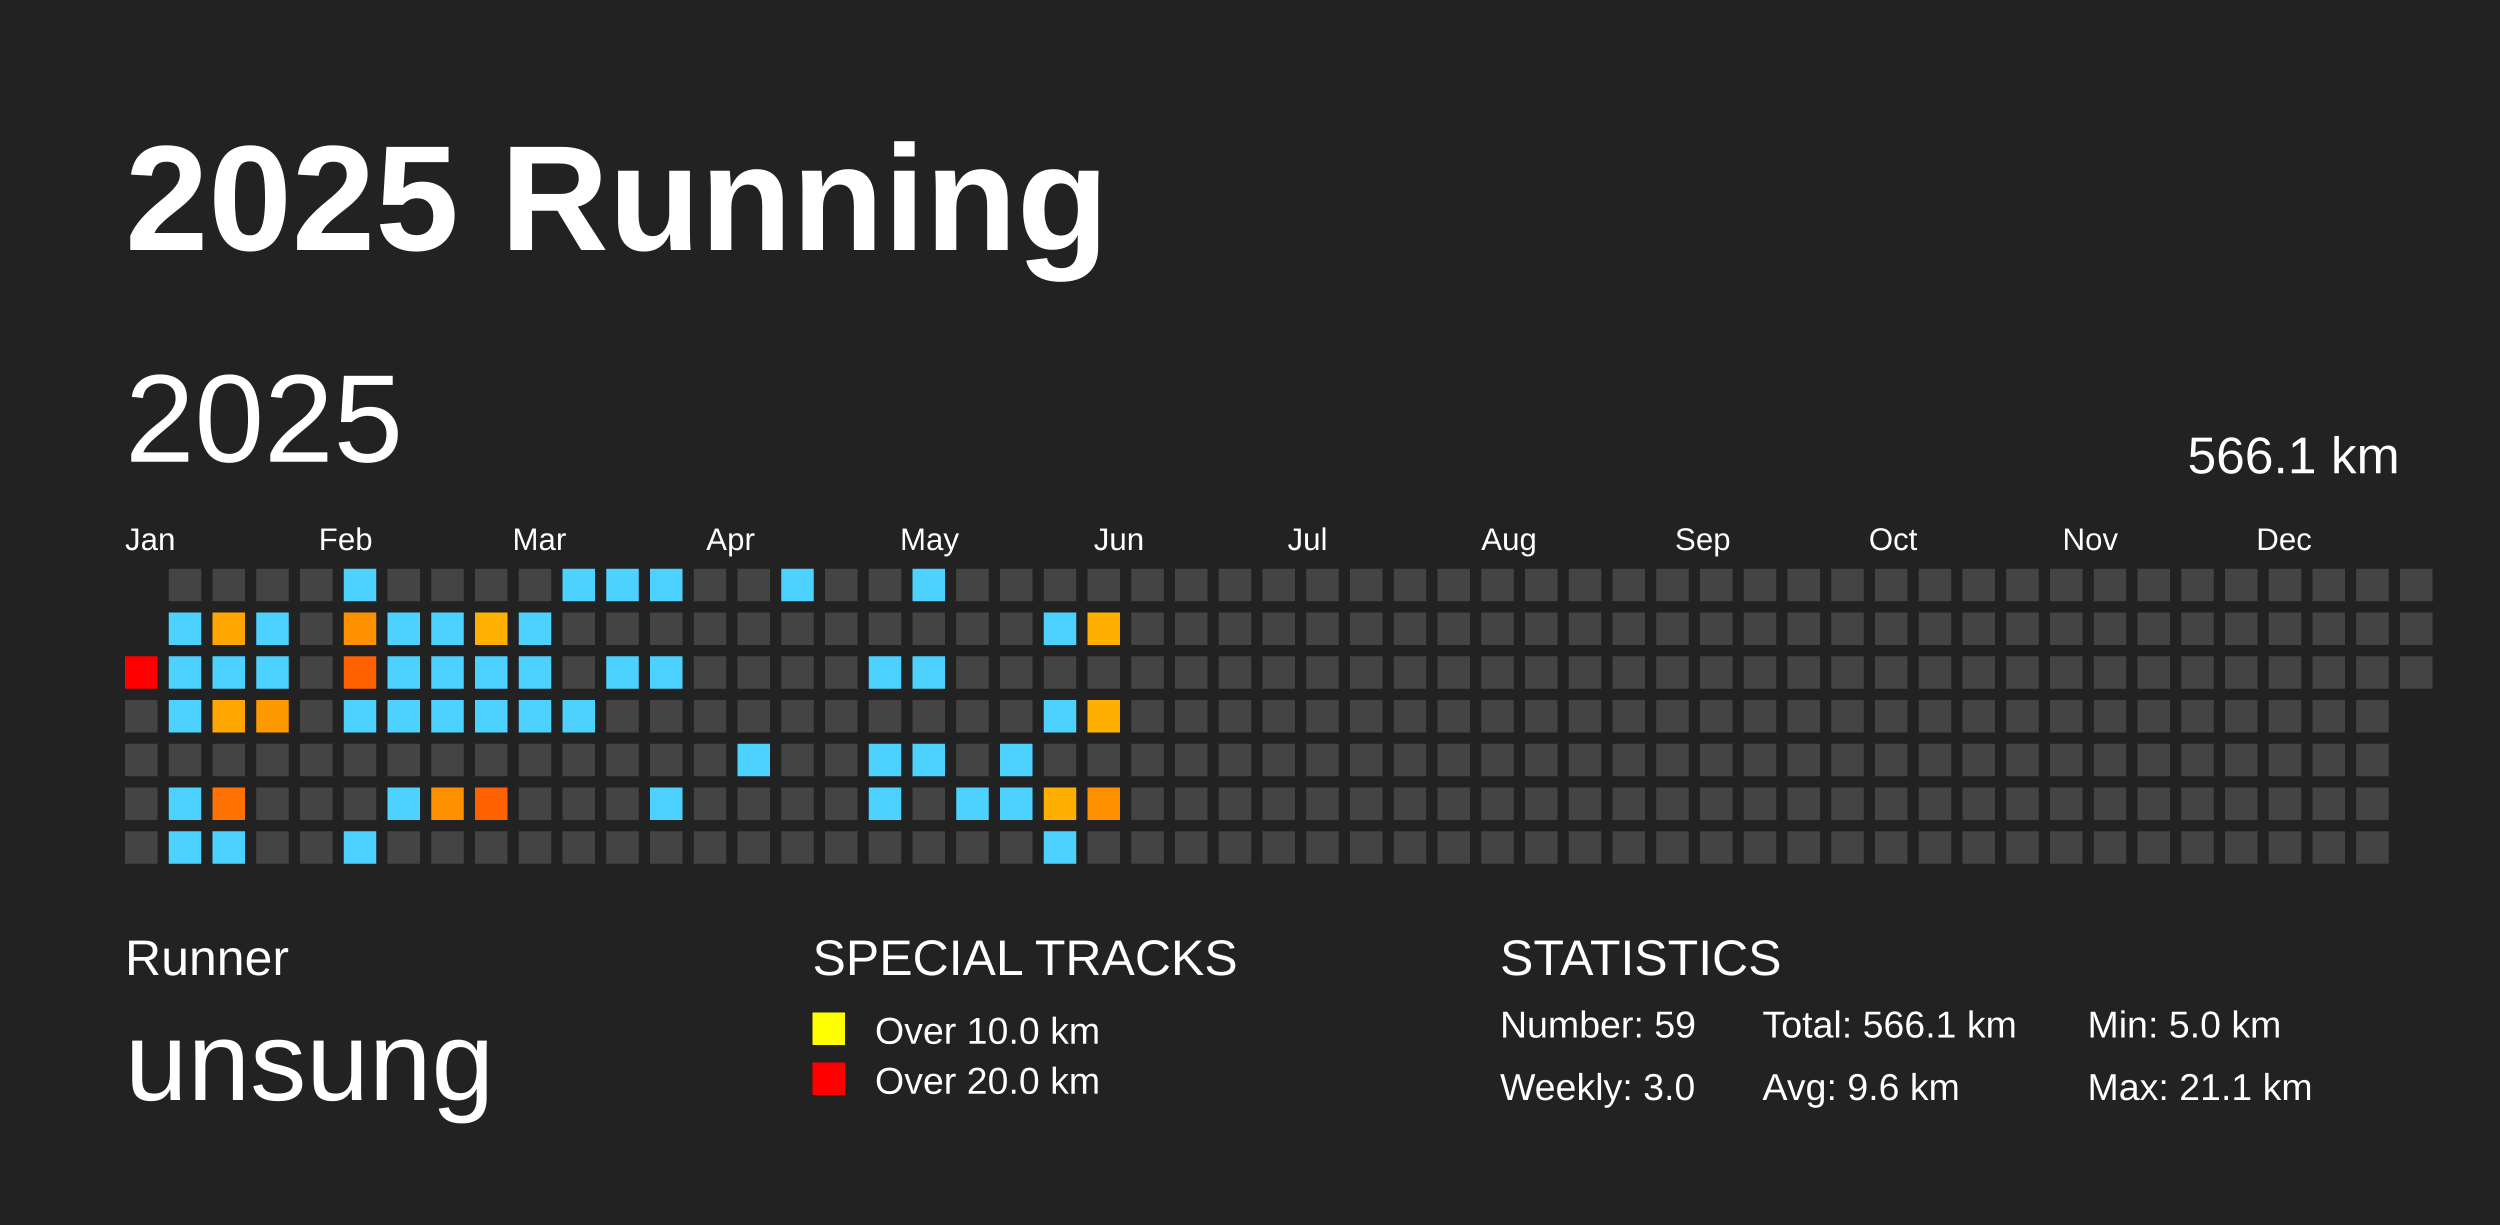
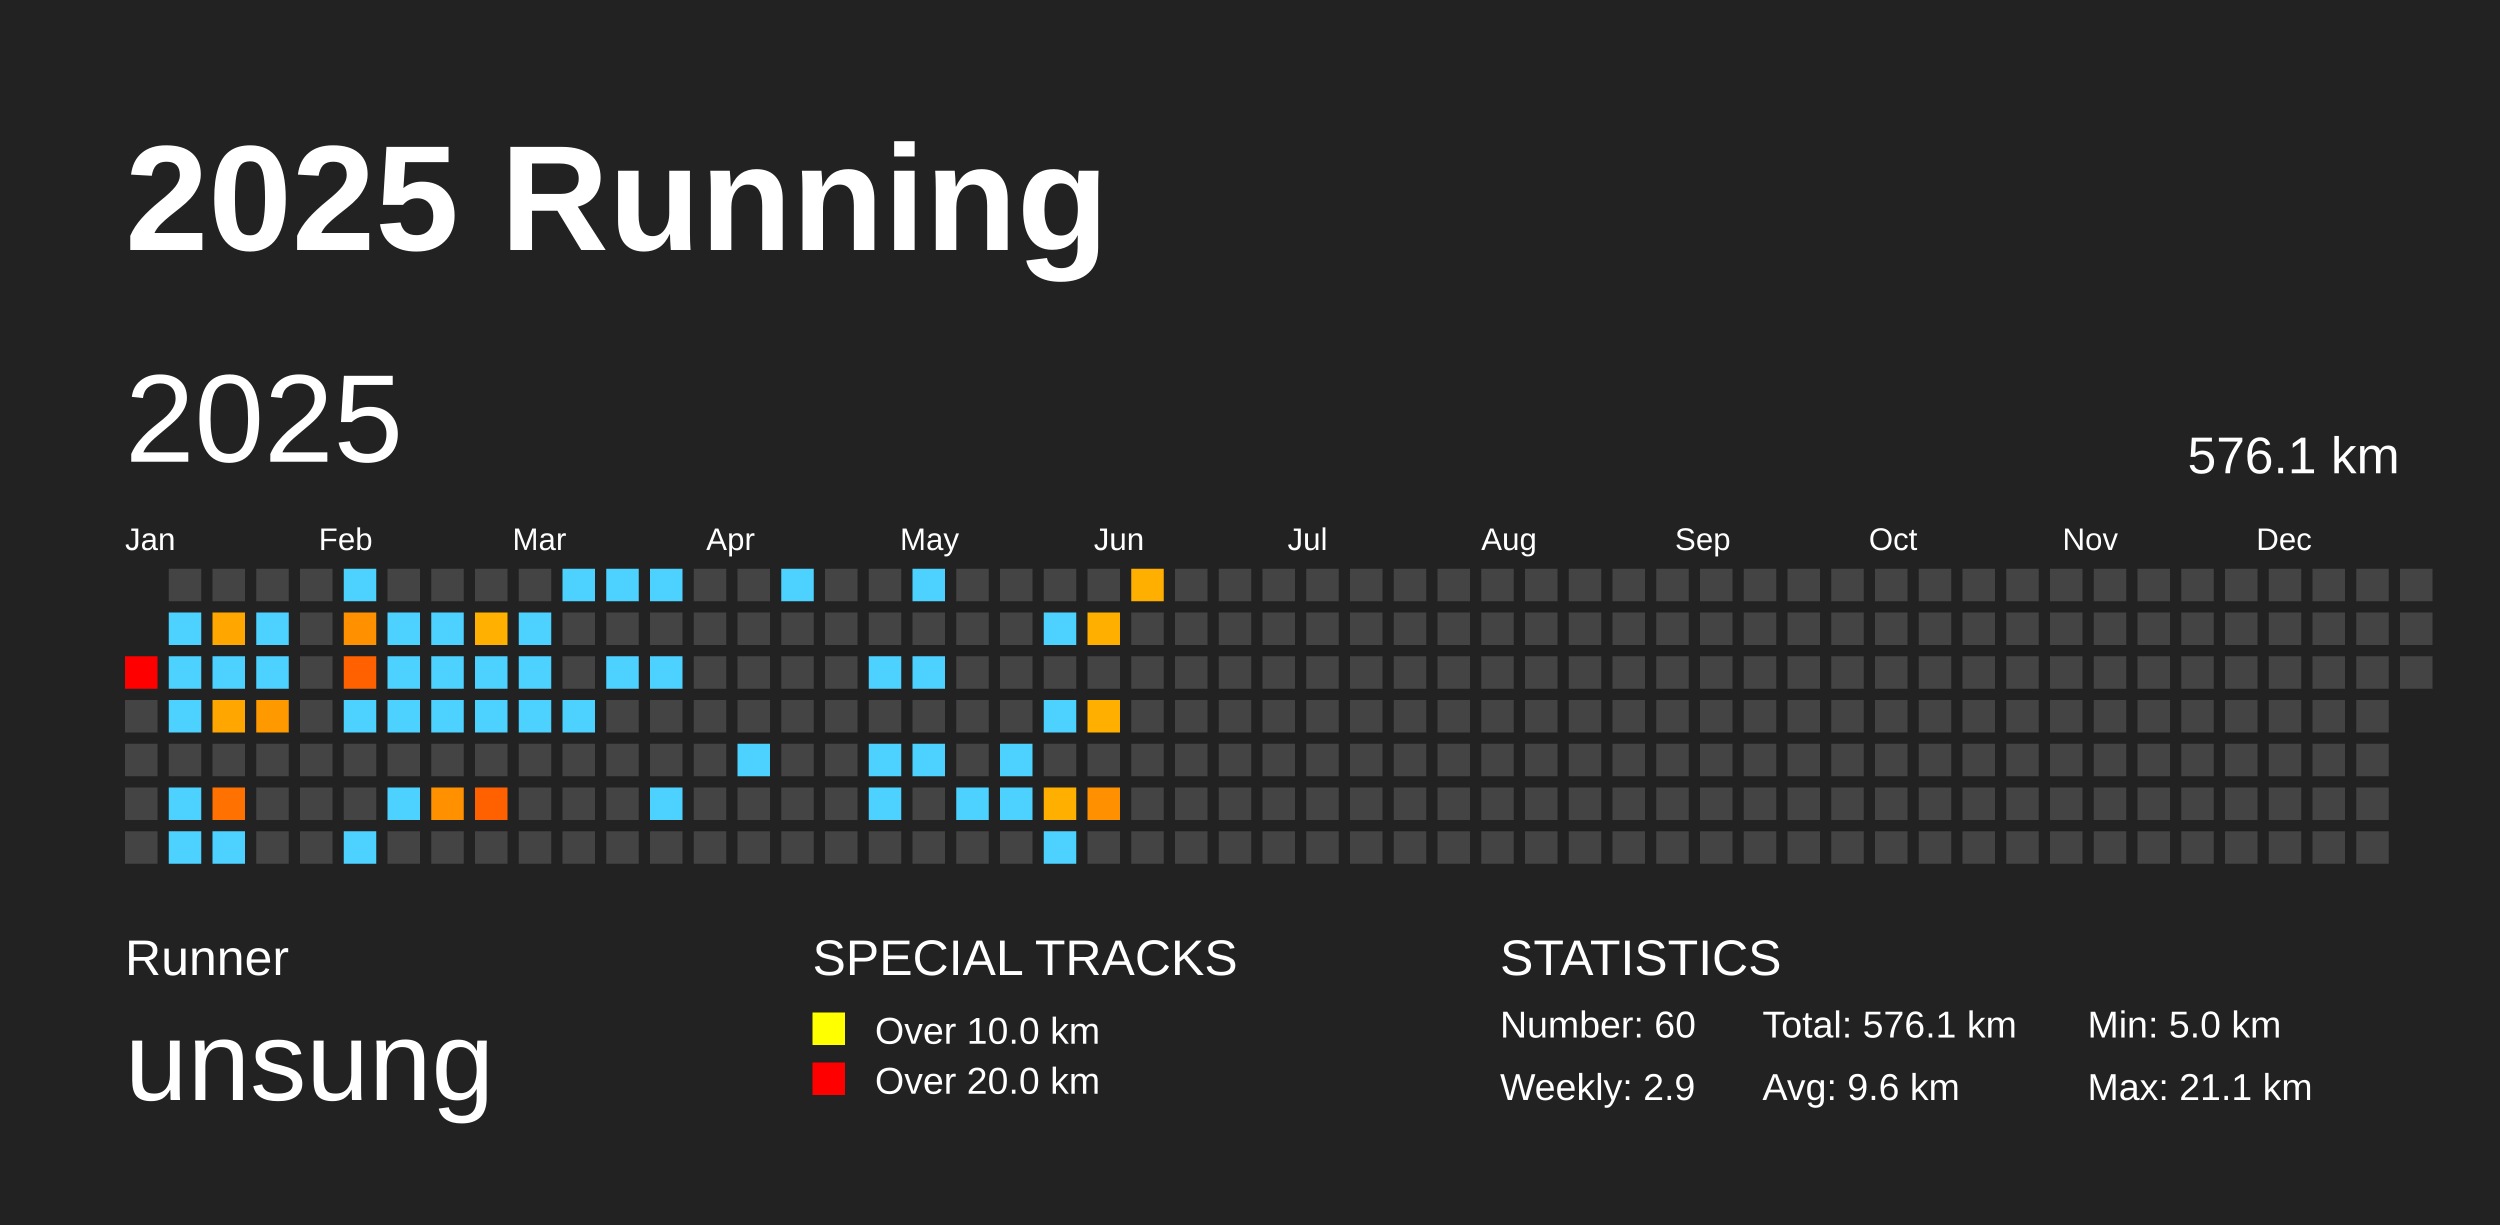
<svg xmlns="http://www.w3.org/2000/svg" baseProfile="full" height="98mm" version="1.1" viewBox="0,0,200,98" width="200mm">
  <defs />
  <rect fill="#222222" height="98" width="200" x="0" y="0" />
  <text fill="#FFFFFF" style="font-size:12px; font-family:Arial; font-weight:bold;" x="10" y="20">2025 Running</text>
  <text fill="#FFFFFF" style="font-size:4px; font-family:Arial" x="10" y="78">Runner</text>
  <text fill="#FFFFFF" style="font-size:9px; font-family:Arial" x="10" y="88">unsung</text>
  <text fill="#FFFFFF" style="font-size:4px; font-family:Arial" x="65" y="78">SPECIAL TRACKS</text>
  <rect fill="yellow" height="2.6" width="2.6" x="65" y="81" />
  <text fill="#FFFFFF" style="font-size:3px; font-family:Arial" x="70" y="83.5">Over 10.0 km</text>
  <rect fill="red" height="2.6" width="2.6" x="65" y="85" />
  <text fill="#FFFFFF" style="font-size:3px; font-family:Arial" x="70" y="87.5">Over 20.0 km</text>
  <text fill="#FFFFFF" style="font-size:4px; font-family:Arial" x="120" y="78">STATISTICS</text>
-   <text fill="#FFFFFF" style="font-size:3px; font-family:Arial" x="120" y="83">Number: 59</text>
-   <text fill="#FFFFFF" style="font-size:3px; font-family:Arial" x="120" y="88">Weekly: 3.0</text>
-   <text fill="#FFFFFF" style="font-size:3px; font-family:Arial" x="141" y="83">Total: 566.1 km</text>
+   <text fill="#FFFFFF" style="font-size:3px; font-family:Arial" x="120" y="83">Number: 60</text>
+   <text fill="#FFFFFF" style="font-size:3px; font-family:Arial" x="120" y="88">Weekly: 2.9</text>
+   <text fill="#FFFFFF" style="font-size:3px; font-family:Arial" x="141" y="83">Total: 576.1 km</text>
  <text fill="#FFFFFF" style="font-size:3px; font-family:Arial" x="141" y="88">Avg: 9.6 km</text>
  <text fill="#FFFFFF" style="font-size:3px; font-family:Arial" x="167" y="83">Min: 5.0 km</text>
  <text fill="#FFFFFF" style="font-size:3px; font-family:Arial" x="167" y="88">Max: 21.1 km</text>
  <text dominant-baseline="hanging" fill="#FFFFFF" style="font-size:10.0px; font-family:Arial;" x="10" y="30">2025</text>
-   <text dominant-baseline="hanging" fill="#FFFFFF" style="font-size:4.125px; font-family:Arial;" x="175" y="35">566.1 km</text>
+   <text dominant-baseline="hanging" fill="#FFFFFF" style="font-size:4.125px; font-family:Arial;" x="175" y="35">576.1 km</text>
  <text fill="#FFFFFF" style="font-size:2.5px; font-family:Arial" x="10.0" y="44">Jan</text>
  <text fill="#FFFFFF" style="font-size:2.5px; font-family:Arial" x="25.5" y="44">Feb</text>
  <text fill="#FFFFFF" style="font-size:2.5px; font-family:Arial" x="41.0" y="44">Mar</text>
  <text fill="#FFFFFF" style="font-size:2.5px; font-family:Arial" x="56.5" y="44">Apr</text>
  <text fill="#FFFFFF" style="font-size:2.5px; font-family:Arial" x="72.0" y="44">May</text>
  <text fill="#FFFFFF" style="font-size:2.5px; font-family:Arial" x="87.5" y="44">Jun</text>
  <text fill="#FFFFFF" style="font-size:2.5px; font-family:Arial" x="103.0" y="44">Jul</text>
  <text fill="#FFFFFF" style="font-size:2.5px; font-family:Arial" x="118.5" y="44">Aug</text>
  <text fill="#FFFFFF" style="font-size:2.5px; font-family:Arial" x="134.0" y="44">Sep</text>
  <text fill="#FFFFFF" style="font-size:2.5px; font-family:Arial" x="149.5" y="44">Oct</text>
  <text fill="#FFFFFF" style="font-size:2.5px; font-family:Arial" x="165.0" y="44">Nov</text>
  <text fill="#FFFFFF" style="font-size:2.5px; font-family:Arial" x="180.5" y="44">Dec</text>
  <rect fill="red" height="2.6" width="2.6" x="10.0" y="52.5" />
  <rect fill="#444444" height="2.6" width="2.6" x="10.0" y="56.0" />
  <rect fill="#444444" height="2.6" width="2.6" x="10.0" y="59.5" />
  <rect fill="#444444" height="2.6" width="2.6" x="10.0" y="63.0" />
  <rect fill="#444444" height="2.6" width="2.6" x="10.0" y="66.5" />
  <rect fill="#444444" height="2.6" width="2.6" x="13.5" y="45.5" />
  <rect fill="#4dd2ff" height="2.6" width="2.6" x="13.5" y="49.0" />
  <rect fill="#4dd2ff" height="2.6" width="2.6" x="13.5" y="52.5" />
  <rect fill="#4dd2ff" height="2.6" width="2.6" x="13.5" y="56.0" />
  <rect fill="#444444" height="2.6" width="2.6" x="13.5" y="59.5" />
  <rect fill="#4dd2ff" height="2.6" width="2.6" x="13.5" y="63.0" />
  <rect fill="#4dd2ff" height="2.6" width="2.6" x="13.5" y="66.5" />
  <rect fill="#444444" height="2.6" width="2.6" x="17.0" y="45.5" />
  <rect fill="#ffa700" height="2.6" width="2.6" x="17.0" y="49.0" />
  <rect fill="#4dd2ff" height="2.6" width="2.6" x="17.0" y="52.5" />
  <rect fill="#ffa700" height="2.6" width="2.6" x="17.0" y="56.0" />
  <rect fill="#444444" height="2.6" width="2.6" x="17.0" y="59.5" />
  <rect fill="#ff7100" height="2.6" width="2.6" x="17.0" y="63.0" />
  <rect fill="#4dd2ff" height="2.6" width="2.6" x="17.0" y="66.5" />
  <rect fill="#444444" height="2.6" width="2.6" x="20.5" y="45.5" />
  <rect fill="#4dd2ff" height="2.6" width="2.6" x="20.5" y="49.0" />
  <rect fill="#4dd2ff" height="2.6" width="2.6" x="20.5" y="52.5" />
  <rect fill="#ff9900" height="2.6" width="2.6" x="20.5" y="56.0" />
  <rect fill="#444444" height="2.6" width="2.6" x="20.5" y="59.5" />
  <rect fill="#444444" height="2.6" width="2.6" x="20.5" y="63.0" />
  <rect fill="#444444" height="2.6" width="2.6" x="20.5" y="66.5" />
  <rect fill="#444444" height="2.6" width="2.6" x="24.0" y="45.5" />
  <rect fill="#444444" height="2.6" width="2.6" x="24.0" y="49.0" />
  <rect fill="#444444" height="2.6" width="2.6" x="24.0" y="52.5" />
  <rect fill="#444444" height="2.6" width="2.6" x="24.0" y="56.0" />
  <rect fill="#444444" height="2.6" width="2.6" x="24.0" y="59.5" />
  <rect fill="#444444" height="2.6" width="2.6" x="24.0" y="63.0" />
  <rect fill="#444444" height="2.6" width="2.6" x="24.0" y="66.5" />
  <rect fill="#4dd2ff" height="2.6" width="2.6" x="27.5" y="45.5" />
  <rect fill="#ff9000" height="2.6" width="2.6" x="27.5" y="49.0" />
  <rect fill="#ff6100" height="2.6" width="2.6" x="27.5" y="52.5" />
  <rect fill="#4dd2ff" height="2.6" width="2.6" x="27.5" y="56.0" />
  <rect fill="#444444" height="2.6" width="2.6" x="27.5" y="59.5" />
  <rect fill="#444444" height="2.6" width="2.6" x="27.5" y="63.0" />
  <rect fill="#4dd2ff" height="2.6" width="2.6" x="27.5" y="66.5" />
  <rect fill="#444444" height="2.6" width="2.6" x="31.0" y="45.5" />
  <rect fill="#4dd2ff" height="2.6" width="2.6" x="31.0" y="49.0" />
  <rect fill="#4dd2ff" height="2.6" width="2.6" x="31.0" y="52.5" />
  <rect fill="#4dd2ff" height="2.6" width="2.6" x="31.0" y="56.0" />
  <rect fill="#444444" height="2.6" width="2.6" x="31.0" y="59.5" />
  <rect fill="#4dd2ff" height="2.6" width="2.6" x="31.0" y="63.0" />
  <rect fill="#444444" height="2.6" width="2.6" x="31.0" y="66.5" />
  <rect fill="#444444" height="2.6" width="2.6" x="34.5" y="45.5" />
  <rect fill="#4dd2ff" height="2.6" width="2.6" x="34.5" y="49.0" />
  <rect fill="#4dd2ff" height="2.6" width="2.6" x="34.5" y="52.5" />
  <rect fill="#4dd2ff" height="2.6" width="2.6" x="34.5" y="56.0" />
  <rect fill="#444444" height="2.6" width="2.6" x="34.5" y="59.5" />
  <rect fill="#ff9100" height="2.6" width="2.6" x="34.5" y="63.0" />
  <rect fill="#444444" height="2.6" width="2.6" x="34.5" y="66.5" />
  <rect fill="#444444" height="2.6" width="2.6" x="38.0" y="45.5" />
  <rect fill="#ffb000" height="2.6" width="2.6" x="38.0" y="49.0" />
  <rect fill="#4dd2ff" height="2.6" width="2.6" x="38.0" y="52.5" />
  <rect fill="#4dd2ff" height="2.6" width="2.6" x="38.0" y="56.0" />
  <rect fill="#444444" height="2.6" width="2.6" x="38.0" y="59.5" />
  <rect fill="#ff6100" height="2.6" width="2.6" x="38.0" y="63.0" />
  <rect fill="#444444" height="2.6" width="2.6" x="38.0" y="66.5" />
  <rect fill="#444444" height="2.6" width="2.6" x="41.5" y="45.5" />
  <rect fill="#4dd2ff" height="2.6" width="2.6" x="41.5" y="49.0" />
  <rect fill="#4dd2ff" height="2.6" width="2.6" x="41.5" y="52.5" />
  <rect fill="#4dd2ff" height="2.6" width="2.6" x="41.5" y="56.0" />
  <rect fill="#444444" height="2.6" width="2.6" x="41.5" y="59.5" />
  <rect fill="#444444" height="2.6" width="2.6" x="41.5" y="63.0" />
  <rect fill="#444444" height="2.6" width="2.6" x="41.5" y="66.5" />
  <rect fill="#4dd2ff" height="2.6" width="2.6" x="45.0" y="45.5" />
  <rect fill="#444444" height="2.6" width="2.6" x="45.0" y="49.0" />
  <rect fill="#444444" height="2.6" width="2.6" x="45.0" y="52.5" />
  <rect fill="#4dd2ff" height="2.6" width="2.6" x="45.0" y="56.0" />
  <rect fill="#444444" height="2.6" width="2.6" x="45.0" y="59.5" />
  <rect fill="#444444" height="2.6" width="2.6" x="45.0" y="63.0" />
  <rect fill="#444444" height="2.6" width="2.6" x="45.0" y="66.5" />
  <rect fill="#4dd2ff" height="2.6" width="2.6" x="48.5" y="45.5" />
  <rect fill="#444444" height="2.6" width="2.6" x="48.5" y="49.0" />
  <rect fill="#4dd2ff" height="2.6" width="2.6" x="48.5" y="52.5" />
  <rect fill="#444444" height="2.6" width="2.6" x="48.5" y="56.0" />
  <rect fill="#444444" height="2.6" width="2.6" x="48.5" y="59.5" />
  <rect fill="#444444" height="2.6" width="2.6" x="48.5" y="63.0" />
  <rect fill="#444444" height="2.6" width="2.6" x="48.5" y="66.5" />
  <rect fill="#4dd2ff" height="2.6" width="2.6" x="52.0" y="45.5" />
  <rect fill="#444444" height="2.6" width="2.6" x="52.0" y="49.0" />
  <rect fill="#4dd2ff" height="2.6" width="2.6" x="52.0" y="52.5" />
  <rect fill="#444444" height="2.6" width="2.6" x="52.0" y="56.0" />
  <rect fill="#444444" height="2.6" width="2.6" x="52.0" y="59.5" />
  <rect fill="#4dd2ff" height="2.6" width="2.6" x="52.0" y="63.0" />
  <rect fill="#444444" height="2.6" width="2.6" x="52.0" y="66.5" />
  <rect fill="#444444" height="2.6" width="2.6" x="55.5" y="45.5" />
  <rect fill="#444444" height="2.6" width="2.6" x="55.5" y="49.0" />
  <rect fill="#444444" height="2.6" width="2.6" x="55.5" y="52.5" />
  <rect fill="#444444" height="2.6" width="2.6" x="55.5" y="56.0" />
  <rect fill="#444444" height="2.6" width="2.6" x="55.5" y="59.5" />
  <rect fill="#444444" height="2.6" width="2.6" x="55.5" y="63.0" />
  <rect fill="#444444" height="2.6" width="2.6" x="55.5" y="66.5" />
  <rect fill="#444444" height="2.6" width="2.6" x="59.0" y="45.5" />
  <rect fill="#444444" height="2.6" width="2.6" x="59.0" y="49.0" />
  <rect fill="#444444" height="2.6" width="2.6" x="59.0" y="52.5" />
  <rect fill="#444444" height="2.6" width="2.6" x="59.0" y="56.0" />
  <rect fill="#4dd2ff" height="2.6" width="2.6" x="59.0" y="59.5" />
  <rect fill="#444444" height="2.6" width="2.6" x="59.0" y="63.0" />
  <rect fill="#444444" height="2.6" width="2.6" x="59.0" y="66.5" />
  <rect fill="#4dd2ff" height="2.6" width="2.6" x="62.5" y="45.5" />
  <rect fill="#444444" height="2.6" width="2.6" x="62.5" y="49.0" />
  <rect fill="#444444" height="2.6" width="2.6" x="62.5" y="52.5" />
  <rect fill="#444444" height="2.6" width="2.6" x="62.5" y="56.0" />
  <rect fill="#444444" height="2.6" width="2.6" x="62.5" y="59.5" />
  <rect fill="#444444" height="2.6" width="2.6" x="62.5" y="63.0" />
  <rect fill="#444444" height="2.6" width="2.6" x="62.5" y="66.5" />
  <rect fill="#444444" height="2.6" width="2.6" x="66.0" y="45.5" />
  <rect fill="#444444" height="2.6" width="2.6" x="66.0" y="49.0" />
  <rect fill="#444444" height="2.6" width="2.6" x="66.0" y="52.5" />
  <rect fill="#444444" height="2.6" width="2.6" x="66.0" y="56.0" />
  <rect fill="#444444" height="2.6" width="2.6" x="66.0" y="59.5" />
  <rect fill="#444444" height="2.6" width="2.6" x="66.0" y="63.0" />
  <rect fill="#444444" height="2.6" width="2.6" x="66.0" y="66.5" />
  <rect fill="#444444" height="2.6" width="2.6" x="69.5" y="45.5" />
  <rect fill="#444444" height="2.6" width="2.6" x="69.5" y="49.0" />
  <rect fill="#4dd2ff" height="2.6" width="2.6" x="69.5" y="52.5" />
  <rect fill="#444444" height="2.6" width="2.6" x="69.5" y="56.0" />
  <rect fill="#4dd2ff" height="2.6" width="2.6" x="69.5" y="59.5" />
  <rect fill="#4dd2ff" height="2.6" width="2.6" x="69.5" y="63.0" />
  <rect fill="#444444" height="2.6" width="2.6" x="69.5" y="66.5" />
  <rect fill="#4dd2ff" height="2.6" width="2.6" x="73.0" y="45.5" />
  <rect fill="#444444" height="2.6" width="2.6" x="73.0" y="49.0" />
  <rect fill="#4dd2ff" height="2.6" width="2.6" x="73.0" y="52.5" />
  <rect fill="#444444" height="2.6" width="2.6" x="73.0" y="56.0" />
  <rect fill="#4dd2ff" height="2.6" width="2.6" x="73.0" y="59.5" />
  <rect fill="#444444" height="2.6" width="2.6" x="73.0" y="63.0" />
  <rect fill="#444444" height="2.6" width="2.6" x="73.0" y="66.5" />
  <rect fill="#444444" height="2.6" width="2.6" x="76.5" y="45.5" />
  <rect fill="#444444" height="2.6" width="2.6" x="76.5" y="49.0" />
  <rect fill="#444444" height="2.6" width="2.6" x="76.5" y="52.5" />
  <rect fill="#444444" height="2.6" width="2.6" x="76.5" y="56.0" />
  <rect fill="#444444" height="2.6" width="2.6" x="76.5" y="59.5" />
  <rect fill="#4dd2ff" height="2.6" width="2.6" x="76.5" y="63.0" />
  <rect fill="#444444" height="2.6" width="2.6" x="76.5" y="66.5" />
  <rect fill="#444444" height="2.6" width="2.6" x="80.0" y="45.5" />
  <rect fill="#444444" height="2.6" width="2.6" x="80.0" y="49.0" />
  <rect fill="#444444" height="2.6" width="2.6" x="80.0" y="52.5" />
  <rect fill="#444444" height="2.6" width="2.6" x="80.0" y="56.0" />
  <rect fill="#4dd2ff" height="2.6" width="2.6" x="80.0" y="59.5" />
  <rect fill="#4dd2ff" height="2.6" width="2.6" x="80.0" y="63.0" />
  <rect fill="#444444" height="2.6" width="2.6" x="80.0" y="66.5" />
  <rect fill="#444444" height="2.6" width="2.6" x="83.5" y="45.5" />
  <rect fill="#4dd2ff" height="2.6" width="2.6" x="83.5" y="49.0" />
  <rect fill="#444444" height="2.6" width="2.6" x="83.5" y="52.5" />
  <rect fill="#4dd2ff" height="2.6" width="2.6" x="83.5" y="56.0" />
  <rect fill="#444444" height="2.6" width="2.6" x="83.5" y="59.5" />
  <rect fill="#ffaf00" height="2.6" width="2.6" x="83.5" y="63.0" />
  <rect fill="#4dd2ff" height="2.6" width="2.6" x="83.5" y="66.5" />
  <rect fill="#444444" height="2.6" width="2.6" x="87.0" y="45.5" />
  <rect fill="#ffaf00" height="2.6" width="2.6" x="87.0" y="49.0" />
  <rect fill="#444444" height="2.6" width="2.6" x="87.0" y="52.5" />
  <rect fill="#ffaf00" height="2.6" width="2.6" x="87.0" y="56.0" />
  <rect fill="#444444" height="2.6" width="2.6" x="87.0" y="59.5" />
  <rect fill="#ff9000" height="2.6" width="2.6" x="87.0" y="63.0" />
  <rect fill="#444444" height="2.6" width="2.6" x="87.0" y="66.5" />
-   <rect fill="#444444" height="2.6" width="2.6" x="90.5" y="45.5" />
+   <rect fill="#ffaf00" height="2.6" width="2.6" x="90.5" y="45.5" />
  <rect fill="#444444" height="2.6" width="2.6" x="90.5" y="49.0" />
  <rect fill="#444444" height="2.6" width="2.6" x="90.5" y="52.5" />
  <rect fill="#444444" height="2.6" width="2.6" x="90.5" y="56.0" />
  <rect fill="#444444" height="2.6" width="2.6" x="90.5" y="59.5" />
  <rect fill="#444444" height="2.6" width="2.6" x="90.5" y="63.0" />
  <rect fill="#444444" height="2.6" width="2.6" x="90.5" y="66.5" />
  <rect fill="#444444" height="2.6" width="2.6" x="94.0" y="45.5" />
  <rect fill="#444444" height="2.6" width="2.6" x="94.0" y="49.0" />
  <rect fill="#444444" height="2.6" width="2.6" x="94.0" y="52.5" />
  <rect fill="#444444" height="2.6" width="2.6" x="94.0" y="56.0" />
  <rect fill="#444444" height="2.6" width="2.6" x="94.0" y="59.5" />
  <rect fill="#444444" height="2.6" width="2.6" x="94.0" y="63.0" />
  <rect fill="#444444" height="2.6" width="2.6" x="94.0" y="66.5" />
  <rect fill="#444444" height="2.6" width="2.6" x="97.5" y="45.5" />
  <rect fill="#444444" height="2.6" width="2.6" x="97.5" y="49.0" />
  <rect fill="#444444" height="2.6" width="2.6" x="97.5" y="52.5" />
  <rect fill="#444444" height="2.6" width="2.6" x="97.5" y="56.0" />
  <rect fill="#444444" height="2.6" width="2.6" x="97.5" y="59.5" />
  <rect fill="#444444" height="2.6" width="2.6" x="97.5" y="63.0" />
  <rect fill="#444444" height="2.6" width="2.6" x="97.5" y="66.5" />
  <rect fill="#444444" height="2.6" width="2.6" x="101.0" y="45.5" />
  <rect fill="#444444" height="2.6" width="2.6" x="101.0" y="49.0" />
  <rect fill="#444444" height="2.6" width="2.6" x="101.0" y="52.5" />
  <rect fill="#444444" height="2.6" width="2.6" x="101.0" y="56.0" />
  <rect fill="#444444" height="2.6" width="2.6" x="101.0" y="59.5" />
  <rect fill="#444444" height="2.6" width="2.6" x="101.0" y="63.0" />
  <rect fill="#444444" height="2.6" width="2.6" x="101.0" y="66.5" />
  <rect fill="#444444" height="2.6" width="2.6" x="104.5" y="45.5" />
  <rect fill="#444444" height="2.6" width="2.6" x="104.5" y="49.0" />
  <rect fill="#444444" height="2.6" width="2.6" x="104.5" y="52.5" />
  <rect fill="#444444" height="2.6" width="2.6" x="104.5" y="56.0" />
  <rect fill="#444444" height="2.6" width="2.6" x="104.5" y="59.5" />
  <rect fill="#444444" height="2.6" width="2.6" x="104.5" y="63.0" />
  <rect fill="#444444" height="2.6" width="2.6" x="104.5" y="66.5" />
  <rect fill="#444444" height="2.6" width="2.6" x="108.0" y="45.5" />
  <rect fill="#444444" height="2.6" width="2.6" x="108.0" y="49.0" />
  <rect fill="#444444" height="2.6" width="2.6" x="108.0" y="52.5" />
  <rect fill="#444444" height="2.6" width="2.6" x="108.0" y="56.0" />
  <rect fill="#444444" height="2.6" width="2.6" x="108.0" y="59.5" />
  <rect fill="#444444" height="2.6" width="2.6" x="108.0" y="63.0" />
  <rect fill="#444444" height="2.6" width="2.6" x="108.0" y="66.5" />
  <rect fill="#444444" height="2.6" width="2.6" x="111.5" y="45.5" />
  <rect fill="#444444" height="2.6" width="2.6" x="111.5" y="49.0" />
  <rect fill="#444444" height="2.6" width="2.6" x="111.5" y="52.5" />
  <rect fill="#444444" height="2.6" width="2.6" x="111.5" y="56.0" />
  <rect fill="#444444" height="2.6" width="2.6" x="111.5" y="59.5" />
  <rect fill="#444444" height="2.6" width="2.6" x="111.5" y="63.0" />
  <rect fill="#444444" height="2.6" width="2.6" x="111.5" y="66.5" />
  <rect fill="#444444" height="2.6" width="2.6" x="115.0" y="45.5" />
  <rect fill="#444444" height="2.6" width="2.6" x="115.0" y="49.0" />
  <rect fill="#444444" height="2.6" width="2.6" x="115.0" y="52.5" />
  <rect fill="#444444" height="2.6" width="2.6" x="115.0" y="56.0" />
  <rect fill="#444444" height="2.6" width="2.6" x="115.0" y="59.5" />
  <rect fill="#444444" height="2.6" width="2.6" x="115.0" y="63.0" />
  <rect fill="#444444" height="2.6" width="2.6" x="115.0" y="66.5" />
  <rect fill="#444444" height="2.6" width="2.6" x="118.5" y="45.5" />
  <rect fill="#444444" height="2.6" width="2.6" x="118.5" y="49.0" />
  <rect fill="#444444" height="2.6" width="2.6" x="118.5" y="52.5" />
  <rect fill="#444444" height="2.6" width="2.6" x="118.5" y="56.0" />
  <rect fill="#444444" height="2.6" width="2.6" x="118.5" y="59.5" />
  <rect fill="#444444" height="2.6" width="2.6" x="118.5" y="63.0" />
  <rect fill="#444444" height="2.6" width="2.6" x="118.5" y="66.5" />
  <rect fill="#444444" height="2.6" width="2.6" x="122.0" y="45.5" />
  <rect fill="#444444" height="2.6" width="2.6" x="122.0" y="49.0" />
  <rect fill="#444444" height="2.6" width="2.6" x="122.0" y="52.5" />
  <rect fill="#444444" height="2.6" width="2.6" x="122.0" y="56.0" />
  <rect fill="#444444" height="2.6" width="2.6" x="122.0" y="59.5" />
  <rect fill="#444444" height="2.6" width="2.6" x="122.0" y="63.0" />
  <rect fill="#444444" height="2.6" width="2.6" x="122.0" y="66.5" />
  <rect fill="#444444" height="2.6" width="2.6" x="125.5" y="45.5" />
  <rect fill="#444444" height="2.6" width="2.6" x="125.5" y="49.0" />
  <rect fill="#444444" height="2.6" width="2.6" x="125.5" y="52.5" />
  <rect fill="#444444" height="2.6" width="2.6" x="125.5" y="56.0" />
  <rect fill="#444444" height="2.6" width="2.6" x="125.5" y="59.5" />
  <rect fill="#444444" height="2.6" width="2.6" x="125.5" y="63.0" />
  <rect fill="#444444" height="2.6" width="2.6" x="125.5" y="66.5" />
  <rect fill="#444444" height="2.6" width="2.6" x="129.0" y="45.5" />
  <rect fill="#444444" height="2.6" width="2.6" x="129.0" y="49.0" />
  <rect fill="#444444" height="2.6" width="2.6" x="129.0" y="52.5" />
  <rect fill="#444444" height="2.6" width="2.6" x="129.0" y="56.0" />
  <rect fill="#444444" height="2.6" width="2.6" x="129.0" y="59.5" />
  <rect fill="#444444" height="2.6" width="2.6" x="129.0" y="63.0" />
  <rect fill="#444444" height="2.6" width="2.6" x="129.0" y="66.5" />
  <rect fill="#444444" height="2.6" width="2.6" x="132.5" y="45.5" />
  <rect fill="#444444" height="2.6" width="2.6" x="132.5" y="49.0" />
  <rect fill="#444444" height="2.6" width="2.6" x="132.5" y="52.5" />
  <rect fill="#444444" height="2.6" width="2.6" x="132.5" y="56.0" />
  <rect fill="#444444" height="2.6" width="2.6" x="132.5" y="59.5" />
  <rect fill="#444444" height="2.6" width="2.6" x="132.5" y="63.0" />
  <rect fill="#444444" height="2.6" width="2.6" x="132.5" y="66.5" />
  <rect fill="#444444" height="2.6" width="2.6" x="136.0" y="45.5" />
  <rect fill="#444444" height="2.6" width="2.6" x="136.0" y="49.0" />
  <rect fill="#444444" height="2.6" width="2.6" x="136.0" y="52.5" />
  <rect fill="#444444" height="2.6" width="2.6" x="136.0" y="56.0" />
  <rect fill="#444444" height="2.6" width="2.6" x="136.0" y="59.5" />
  <rect fill="#444444" height="2.6" width="2.6" x="136.0" y="63.0" />
  <rect fill="#444444" height="2.6" width="2.6" x="136.0" y="66.5" />
  <rect fill="#444444" height="2.6" width="2.6" x="139.5" y="45.5" />
  <rect fill="#444444" height="2.6" width="2.6" x="139.5" y="49.0" />
  <rect fill="#444444" height="2.6" width="2.6" x="139.5" y="52.5" />
  <rect fill="#444444" height="2.6" width="2.6" x="139.5" y="56.0" />
  <rect fill="#444444" height="2.6" width="2.6" x="139.5" y="59.5" />
  <rect fill="#444444" height="2.6" width="2.6" x="139.5" y="63.0" />
  <rect fill="#444444" height="2.6" width="2.6" x="139.5" y="66.5" />
  <rect fill="#444444" height="2.6" width="2.6" x="143.0" y="45.5" />
  <rect fill="#444444" height="2.6" width="2.6" x="143.0" y="49.0" />
  <rect fill="#444444" height="2.6" width="2.6" x="143.0" y="52.5" />
  <rect fill="#444444" height="2.6" width="2.6" x="143.0" y="56.0" />
  <rect fill="#444444" height="2.6" width="2.6" x="143.0" y="59.5" />
  <rect fill="#444444" height="2.6" width="2.6" x="143.0" y="63.0" />
  <rect fill="#444444" height="2.6" width="2.6" x="143.0" y="66.5" />
  <rect fill="#444444" height="2.6" width="2.6" x="146.5" y="45.5" />
  <rect fill="#444444" height="2.6" width="2.6" x="146.5" y="49.0" />
  <rect fill="#444444" height="2.6" width="2.6" x="146.5" y="52.5" />
  <rect fill="#444444" height="2.6" width="2.6" x="146.5" y="56.0" />
  <rect fill="#444444" height="2.6" width="2.6" x="146.5" y="59.5" />
  <rect fill="#444444" height="2.6" width="2.6" x="146.5" y="63.0" />
  <rect fill="#444444" height="2.6" width="2.6" x="146.5" y="66.5" />
  <rect fill="#444444" height="2.6" width="2.6" x="150.0" y="45.5" />
  <rect fill="#444444" height="2.6" width="2.6" x="150.0" y="49.0" />
  <rect fill="#444444" height="2.6" width="2.6" x="150.0" y="52.5" />
  <rect fill="#444444" height="2.6" width="2.6" x="150.0" y="56.0" />
  <rect fill="#444444" height="2.6" width="2.6" x="150.0" y="59.5" />
  <rect fill="#444444" height="2.6" width="2.6" x="150.0" y="63.0" />
  <rect fill="#444444" height="2.6" width="2.6" x="150.0" y="66.5" />
  <rect fill="#444444" height="2.6" width="2.6" x="153.5" y="45.5" />
  <rect fill="#444444" height="2.6" width="2.6" x="153.5" y="49.0" />
  <rect fill="#444444" height="2.6" width="2.6" x="153.5" y="52.5" />
  <rect fill="#444444" height="2.6" width="2.6" x="153.5" y="56.0" />
  <rect fill="#444444" height="2.6" width="2.6" x="153.5" y="59.5" />
  <rect fill="#444444" height="2.6" width="2.6" x="153.5" y="63.0" />
  <rect fill="#444444" height="2.6" width="2.6" x="153.5" y="66.5" />
  <rect fill="#444444" height="2.6" width="2.6" x="157.0" y="45.5" />
  <rect fill="#444444" height="2.6" width="2.6" x="157.0" y="49.0" />
  <rect fill="#444444" height="2.6" width="2.6" x="157.0" y="52.5" />
  <rect fill="#444444" height="2.6" width="2.6" x="157.0" y="56.0" />
  <rect fill="#444444" height="2.6" width="2.6" x="157.0" y="59.5" />
  <rect fill="#444444" height="2.6" width="2.6" x="157.0" y="63.0" />
  <rect fill="#444444" height="2.6" width="2.6" x="157.0" y="66.5" />
  <rect fill="#444444" height="2.6" width="2.6" x="160.5" y="45.5" />
  <rect fill="#444444" height="2.6" width="2.6" x="160.5" y="49.0" />
  <rect fill="#444444" height="2.6" width="2.6" x="160.5" y="52.5" />
  <rect fill="#444444" height="2.6" width="2.6" x="160.5" y="56.0" />
  <rect fill="#444444" height="2.6" width="2.6" x="160.5" y="59.5" />
  <rect fill="#444444" height="2.6" width="2.6" x="160.5" y="63.0" />
  <rect fill="#444444" height="2.6" width="2.6" x="160.5" y="66.5" />
  <rect fill="#444444" height="2.6" width="2.6" x="164.0" y="45.5" />
  <rect fill="#444444" height="2.6" width="2.6" x="164.0" y="49.0" />
  <rect fill="#444444" height="2.6" width="2.6" x="164.0" y="52.5" />
  <rect fill="#444444" height="2.6" width="2.6" x="164.0" y="56.0" />
  <rect fill="#444444" height="2.6" width="2.6" x="164.0" y="59.5" />
  <rect fill="#444444" height="2.6" width="2.6" x="164.0" y="63.0" />
  <rect fill="#444444" height="2.6" width="2.6" x="164.0" y="66.5" />
  <rect fill="#444444" height="2.6" width="2.6" x="167.5" y="45.5" />
  <rect fill="#444444" height="2.6" width="2.6" x="167.5" y="49.0" />
  <rect fill="#444444" height="2.6" width="2.6" x="167.5" y="52.5" />
  <rect fill="#444444" height="2.6" width="2.6" x="167.5" y="56.0" />
  <rect fill="#444444" height="2.6" width="2.6" x="167.5" y="59.5" />
  <rect fill="#444444" height="2.6" width="2.6" x="167.5" y="63.0" />
  <rect fill="#444444" height="2.6" width="2.6" x="167.5" y="66.5" />
  <rect fill="#444444" height="2.6" width="2.6" x="171.0" y="45.5" />
  <rect fill="#444444" height="2.6" width="2.6" x="171.0" y="49.0" />
  <rect fill="#444444" height="2.6" width="2.6" x="171.0" y="52.5" />
  <rect fill="#444444" height="2.6" width="2.6" x="171.0" y="56.0" />
  <rect fill="#444444" height="2.6" width="2.6" x="171.0" y="59.5" />
  <rect fill="#444444" height="2.6" width="2.6" x="171.0" y="63.0" />
  <rect fill="#444444" height="2.6" width="2.6" x="171.0" y="66.5" />
  <rect fill="#444444" height="2.6" width="2.6" x="174.5" y="45.5" />
  <rect fill="#444444" height="2.6" width="2.6" x="174.5" y="49.0" />
  <rect fill="#444444" height="2.6" width="2.6" x="174.5" y="52.5" />
  <rect fill="#444444" height="2.6" width="2.6" x="174.5" y="56.0" />
  <rect fill="#444444" height="2.6" width="2.6" x="174.5" y="59.5" />
  <rect fill="#444444" height="2.6" width="2.6" x="174.5" y="63.0" />
  <rect fill="#444444" height="2.6" width="2.6" x="174.5" y="66.5" />
  <rect fill="#444444" height="2.6" width="2.6" x="178.0" y="45.5" />
  <rect fill="#444444" height="2.6" width="2.6" x="178.0" y="49.0" />
  <rect fill="#444444" height="2.6" width="2.6" x="178.0" y="52.5" />
  <rect fill="#444444" height="2.6" width="2.6" x="178.0" y="56.0" />
  <rect fill="#444444" height="2.6" width="2.6" x="178.0" y="59.5" />
  <rect fill="#444444" height="2.6" width="2.6" x="178.0" y="63.0" />
  <rect fill="#444444" height="2.6" width="2.6" x="178.0" y="66.5" />
  <rect fill="#444444" height="2.6" width="2.6" x="181.5" y="45.5" />
  <rect fill="#444444" height="2.6" width="2.6" x="181.5" y="49.0" />
  <rect fill="#444444" height="2.6" width="2.6" x="181.5" y="52.5" />
  <rect fill="#444444" height="2.6" width="2.6" x="181.5" y="56.0" />
  <rect fill="#444444" height="2.6" width="2.6" x="181.5" y="59.5" />
  <rect fill="#444444" height="2.6" width="2.6" x="181.5" y="63.0" />
  <rect fill="#444444" height="2.6" width="2.6" x="181.5" y="66.5" />
  <rect fill="#444444" height="2.6" width="2.6" x="185.0" y="45.5" />
  <rect fill="#444444" height="2.6" width="2.6" x="185.0" y="49.0" />
  <rect fill="#444444" height="2.6" width="2.6" x="185.0" y="52.5" />
  <rect fill="#444444" height="2.6" width="2.6" x="185.0" y="56.0" />
  <rect fill="#444444" height="2.6" width="2.6" x="185.0" y="59.5" />
  <rect fill="#444444" height="2.6" width="2.6" x="185.0" y="63.0" />
  <rect fill="#444444" height="2.6" width="2.6" x="185.0" y="66.5" />
  <rect fill="#444444" height="2.6" width="2.6" x="188.5" y="45.5" />
  <rect fill="#444444" height="2.6" width="2.6" x="188.5" y="49.0" />
  <rect fill="#444444" height="2.6" width="2.6" x="188.5" y="52.5" />
  <rect fill="#444444" height="2.6" width="2.6" x="188.5" y="56.0" />
  <rect fill="#444444" height="2.6" width="2.6" x="188.5" y="59.5" />
  <rect fill="#444444" height="2.6" width="2.6" x="188.5" y="63.0" />
  <rect fill="#444444" height="2.6" width="2.6" x="188.5" y="66.5" />
  <rect fill="#444444" height="2.6" width="2.6" x="192.0" y="45.5" />
  <rect fill="#444444" height="2.6" width="2.6" x="192.0" y="49.0" />
  <rect fill="#444444" height="2.6" width="2.6" x="192.0" y="52.5" />
</svg>
